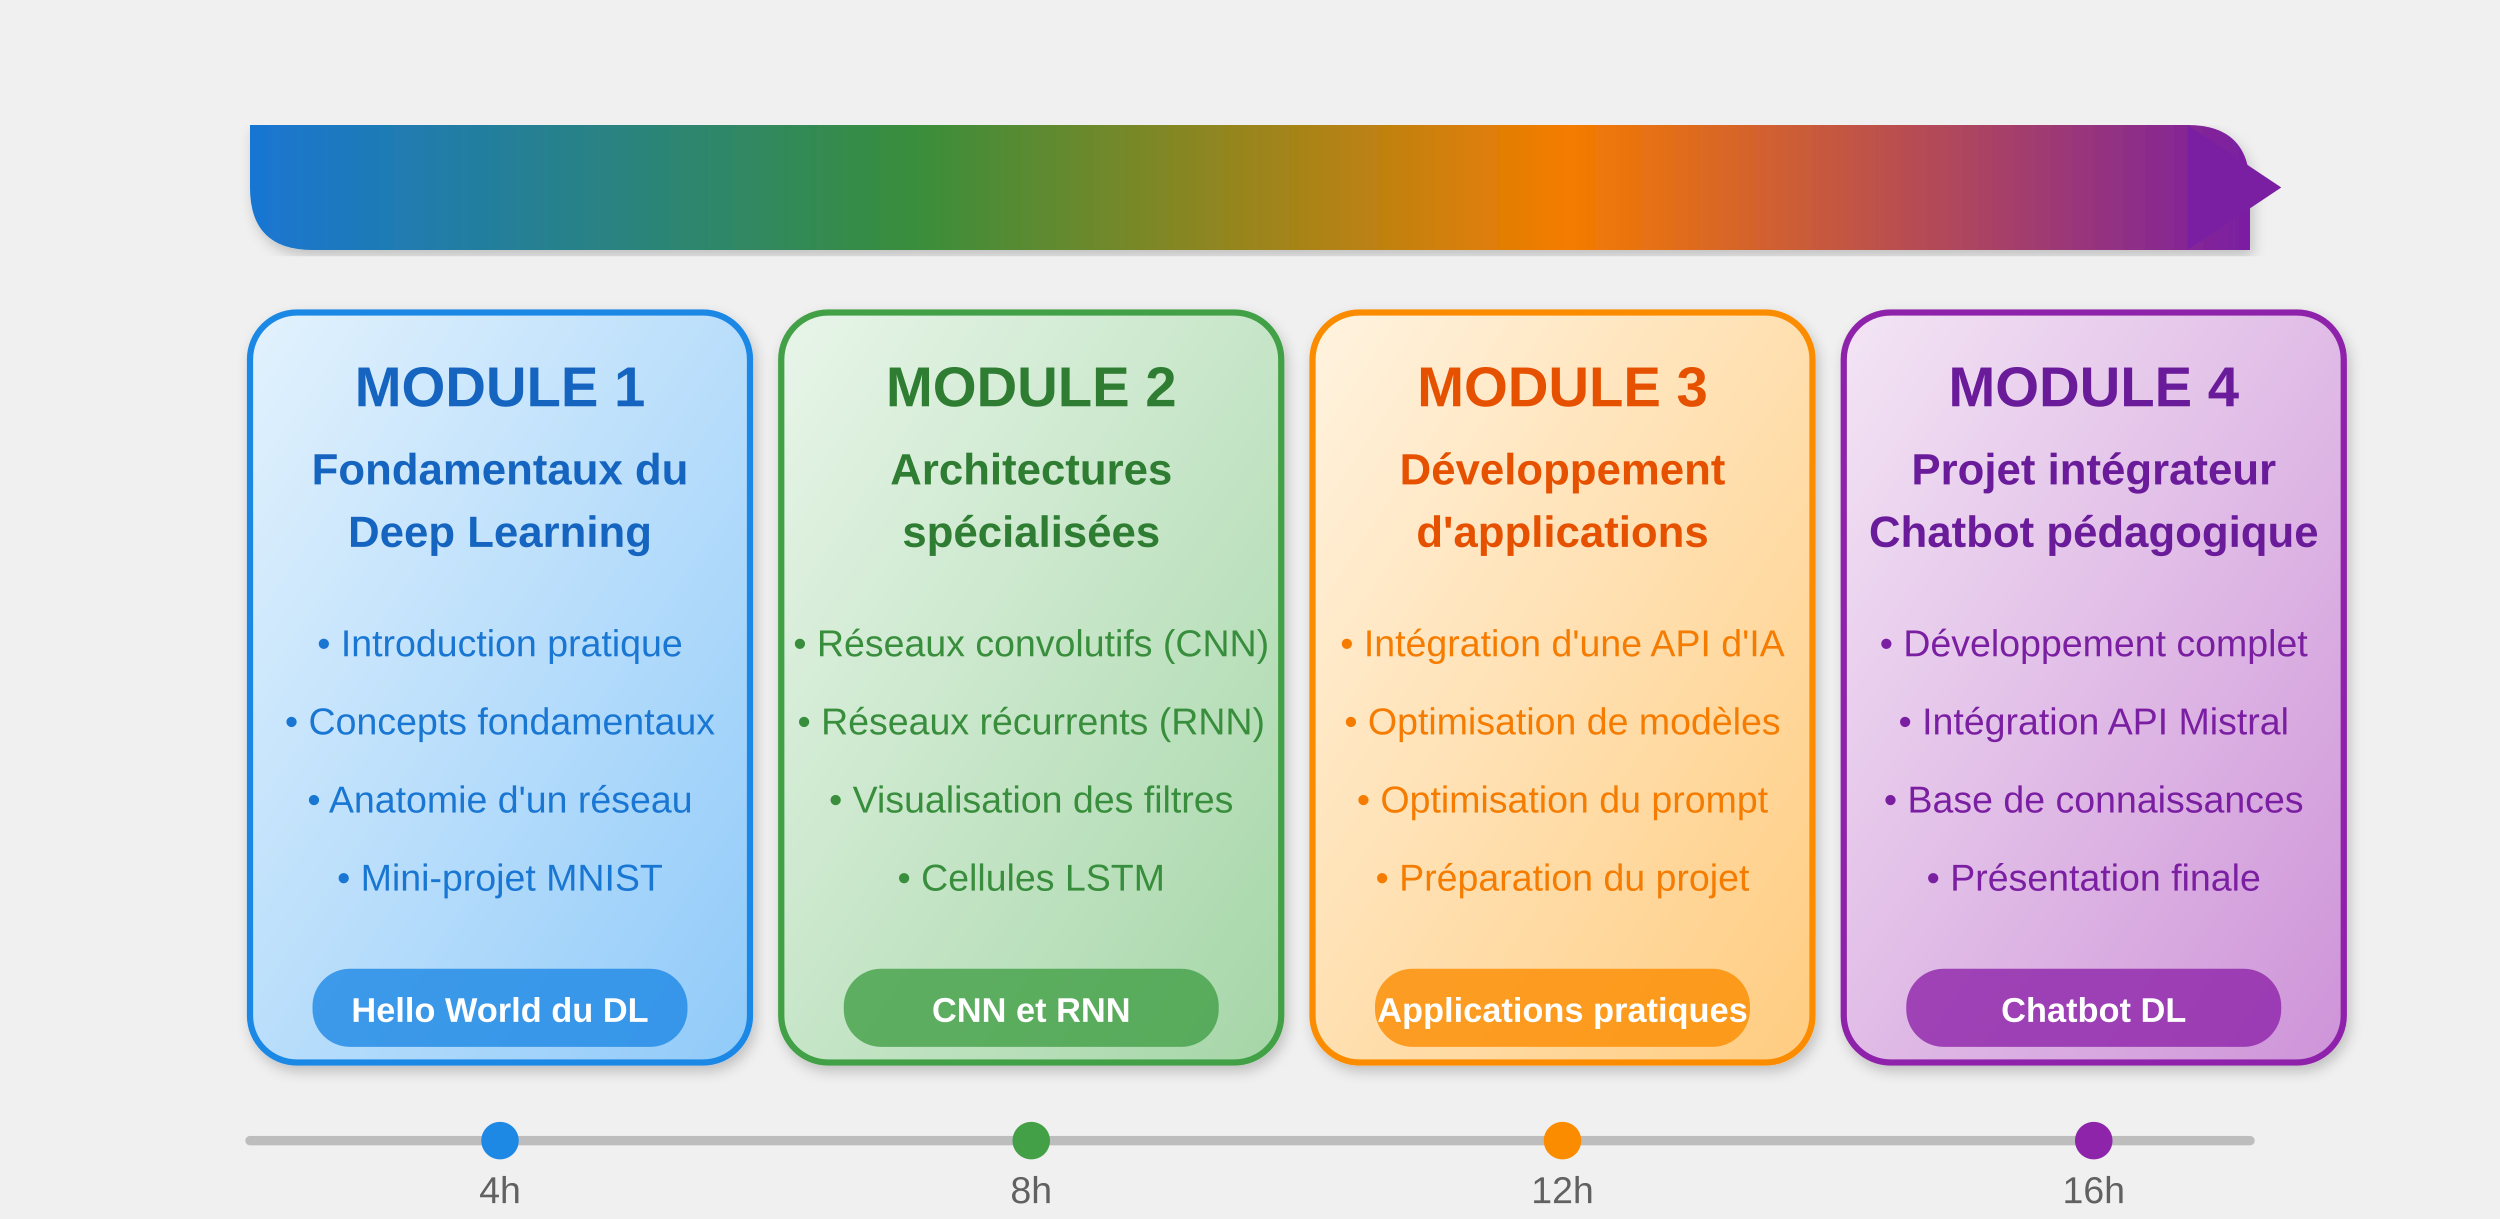
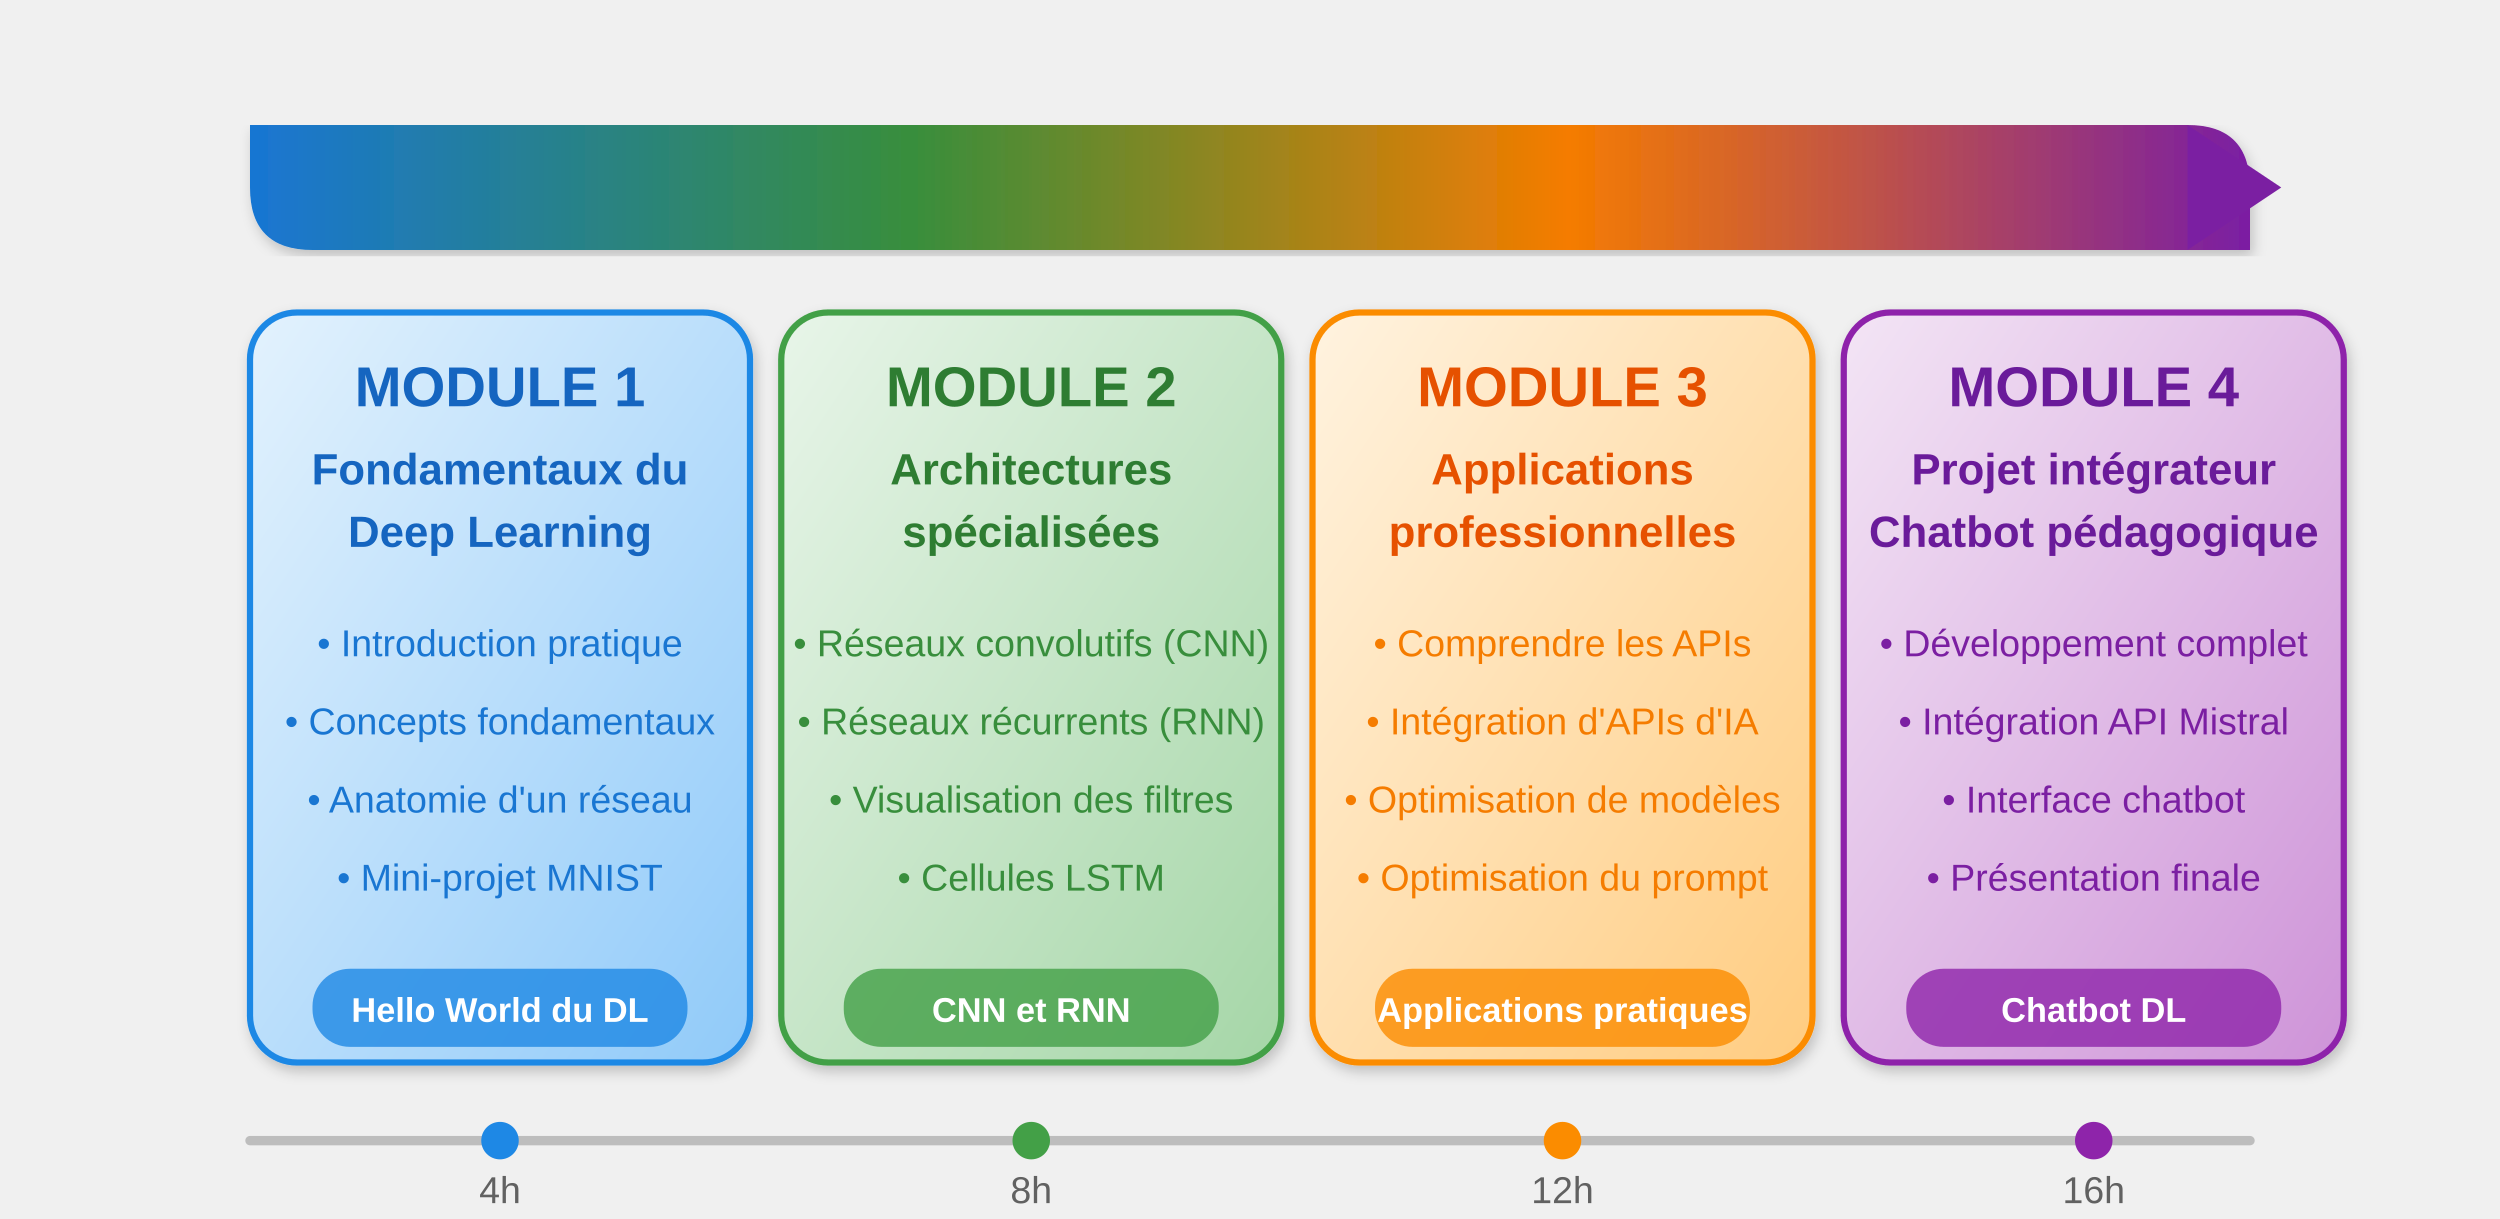
<svg xmlns="http://www.w3.org/2000/svg" width="800" height="390">
  <defs>
    <linearGradient id="module1-gradient" x1="0%" y1="0%" x2="100%" y2="100%">
      <stop offset="0%" stop-color="#E3F2FD" />
      <stop offset="100%" stop-color="#90CAF9" />
    </linearGradient>
    <linearGradient id="module2-gradient" x1="0%" y1="0%" x2="100%" y2="100%">
      <stop offset="0%" stop-color="#E8F5E9" />
      <stop offset="100%" stop-color="#A5D6A7" />
    </linearGradient>
    <linearGradient id="module3-gradient" x1="0%" y1="0%" x2="100%" y2="100%">
      <stop offset="0%" stop-color="#FFF3E0" />
      <stop offset="100%" stop-color="#FFCC80" />
    </linearGradient>
    <linearGradient id="module4-gradient" x1="0%" y1="0%" x2="100%" y2="100%">
      <stop offset="0%" stop-color="#F3E5F5" />
      <stop offset="100%" stop-color="#CE93D8" />
    </linearGradient>
    <linearGradient id="arrow-gradient" x1="0%" y1="0%" x2="100%" y2="0%">
      <stop offset="0%" stop-color="#1976D2" />
      <stop offset="33%" stop-color="#388E3C" />
      <stop offset="66%" stop-color="#F57C00" />
      <stop offset="100%" stop-color="#7B1FA2" />
    </linearGradient>
    <filter id="shadow" x="-5%" y="-5%" width="110%" height="110%">
      <feDropShadow dx="1" dy="2" stdDeviation="2" flood-opacity="0.2" />
    </filter>
  </defs>
  <path d="M 100,40 H 700 Q 720,40 720,60 V 80 H 100 Q 80,80 80,60 V 40 Z" fill="url(#arrow-gradient)" filter="url(#shadow)" />
  <polygon points="700,40 730,60 700,80" fill="#7B1FA2" />
  <rect x="80" y="100" width="160" height="240" rx="15" ry="15" fill="url(#module1-gradient)" stroke="#1E88E5" stroke-width="2" filter="url(#shadow)" />
  <text x="160" y="130" font-family="Arial, sans-serif" font-size="18" font-weight="bold" text-anchor="middle" fill="#1565C0">MODULE 1</text>
  <text x="160" y="155" font-family="Arial, sans-serif" font-size="14" font-weight="bold" text-anchor="middle" fill="#1565C0">Fondamentaux du</text>
  <text x="160" y="175" font-family="Arial, sans-serif" font-size="14" font-weight="bold" text-anchor="middle" fill="#1565C0">Deep Learning</text>
  <text x="160" y="210" font-family="Arial, sans-serif" font-size="12" text-anchor="middle" fill="#1976D2">• Introduction pratique</text>
  <text x="160" y="235" font-family="Arial, sans-serif" font-size="12" text-anchor="middle" fill="#1976D2">• Concepts fondamentaux</text>
  <text x="160" y="260" font-family="Arial, sans-serif" font-size="12" text-anchor="middle" fill="#1976D2">• Anatomie d'un réseau</text>
  <text x="160" y="285" font-family="Arial, sans-serif" font-size="12" text-anchor="middle" fill="#1976D2">• Mini-projet MNIST</text>
  <rect x="100" y="310" width="120" height="25" rx="12" ry="12" fill="#1E88E5" opacity="0.8" />
  <text x="160" y="327" font-family="Arial, sans-serif" font-size="11" font-weight="bold" text-anchor="middle" fill="white">Hello World du DL</text>
  <rect x="250" y="100" width="160" height="240" rx="15" ry="15" fill="url(#module2-gradient)" stroke="#43A047" stroke-width="2" filter="url(#shadow)" />
  <text x="330" y="130" font-family="Arial, sans-serif" font-size="18" font-weight="bold" text-anchor="middle" fill="#2E7D32">MODULE 2</text>
  <text x="330" y="155" font-family="Arial, sans-serif" font-size="14" font-weight="bold" text-anchor="middle" fill="#2E7D32">Architectures</text>
  <text x="330" y="175" font-family="Arial, sans-serif" font-size="14" font-weight="bold" text-anchor="middle" fill="#2E7D32">spécialisées</text>
  <text x="330" y="210" font-family="Arial, sans-serif" font-size="12" text-anchor="middle" fill="#388E3C">• Réseaux convolutifs (CNN)</text>
  <text x="330" y="235" font-family="Arial, sans-serif" font-size="12" text-anchor="middle" fill="#388E3C">• Réseaux récurrents (RNN)</text>
  <text x="330" y="260" font-family="Arial, sans-serif" font-size="12" text-anchor="middle" fill="#388E3C">• Visualisation des filtres</text>
  <text x="330" y="285" font-family="Arial, sans-serif" font-size="12" text-anchor="middle" fill="#388E3C">• Cellules LSTM</text>
  <rect x="270" y="310" width="120" height="25" rx="12" ry="12" fill="#43A047" opacity="0.8" />
  <text x="330" y="327" font-family="Arial, sans-serif" font-size="11" font-weight="bold" text-anchor="middle" fill="white">CNN et RNN</text>
  <rect x="420" y="100" width="160" height="240" rx="15" ry="15" fill="url(#module3-gradient)" stroke="#FB8C00" stroke-width="2" filter="url(#shadow)" />
  <text x="500" y="130" font-family="Arial, sans-serif" font-size="18" font-weight="bold" text-anchor="middle" fill="#E65100">MODULE 3</text>
-   <text x="500" y="155" font-family="Arial, sans-serif" font-size="14" font-weight="bold" text-anchor="middle" fill="#E65100">Développement</text>
-   <text x="500" y="175" font-family="Arial, sans-serif" font-size="14" font-weight="bold" text-anchor="middle" fill="#E65100">d'applications</text>
-   <text x="500" y="210" font-family="Arial, sans-serif" font-size="12" text-anchor="middle" fill="#F57C00">• Intégration d'une API d'IA</text>
-   <text x="500" y="235" font-family="Arial, sans-serif" font-size="12" text-anchor="middle" fill="#F57C00">• Optimisation de modèles</text>
-   <text x="500" y="260" font-family="Arial, sans-serif" font-size="12" text-anchor="middle" fill="#F57C00">• Optimisation du prompt</text>
-   <text x="500" y="285" font-family="Arial, sans-serif" font-size="12" text-anchor="middle" fill="#F57C00">• Préparation du projet</text>
+   <text x="500" y="155" font-family="Arial, sans-serif" font-size="14" font-weight="bold" text-anchor="middle" fill="#E65100">Applications</text>
+   <text x="500" y="175" font-family="Arial, sans-serif" font-size="14" font-weight="bold" text-anchor="middle" fill="#E65100">professionnelles</text>
+   <text x="500" y="210" font-family="Arial, sans-serif" font-size="12" text-anchor="middle" fill="#F57C00">• Comprendre les APIs</text>
+   <text x="500" y="235" font-family="Arial, sans-serif" font-size="12" text-anchor="middle" fill="#F57C00">• Intégration d'APIs d'IA</text>
+   <text x="500" y="260" font-family="Arial, sans-serif" font-size="12" text-anchor="middle" fill="#F57C00">• Optimisation de modèles</text>
+   <text x="500" y="285" font-family="Arial, sans-serif" font-size="12" text-anchor="middle" fill="#F57C00">• Optimisation du prompt</text>
  <rect x="440" y="310" width="120" height="25" rx="12" ry="12" fill="#FB8C00" opacity="0.8" />
  <text x="500" y="327" font-family="Arial, sans-serif" font-size="11" font-weight="bold" text-anchor="middle" fill="white">Applications pratiques</text>
  <rect x="590" y="100" width="160" height="240" rx="15" ry="15" fill="url(#module4-gradient)" stroke="#8E24AA" stroke-width="2" filter="url(#shadow)" />
  <text x="670" y="130" font-family="Arial, sans-serif" font-size="18" font-weight="bold" text-anchor="middle" fill="#6A1B9A">MODULE 4</text>
  <text x="670" y="155" font-family="Arial, sans-serif" font-size="14" font-weight="bold" text-anchor="middle" fill="#6A1B9A">Projet intégrateur</text>
  <text x="670" y="175" font-family="Arial, sans-serif" font-size="14" font-weight="bold" text-anchor="middle" fill="#6A1B9A">Chatbot pédagogique</text>
  <text x="670" y="210" font-family="Arial, sans-serif" font-size="12" text-anchor="middle" fill="#7B1FA2">• Développement complet</text>
  <text x="670" y="235" font-family="Arial, sans-serif" font-size="12" text-anchor="middle" fill="#7B1FA2">• Intégration API Mistral</text>
-   <text x="670" y="260" font-family="Arial, sans-serif" font-size="12" text-anchor="middle" fill="#7B1FA2">• Base de connaissances</text>
+   <text x="670" y="260" font-family="Arial, sans-serif" font-size="12" text-anchor="middle" fill="#7B1FA2">• Interface chatbot</text>
  <text x="670" y="285" font-family="Arial, sans-serif" font-size="12" text-anchor="middle" fill="#7B1FA2">• Présentation finale</text>
  <rect x="610" y="310" width="120" height="25" rx="12" ry="12" fill="#8E24AA" opacity="0.8" />
  <text x="670" y="327" font-family="Arial, sans-serif" font-size="11" font-weight="bold" text-anchor="middle" fill="white">Chatbot DL</text>
  <line x1="80" y1="365" x2="720" y2="365" stroke="#BDBDBD" stroke-width="3" stroke-linecap="round" />
  <circle cx="160" cy="365" r="6" fill="#1E88E5" />
  <circle cx="330" cy="365" r="6" fill="#43A047" />
  <circle cx="500" cy="365" r="6" fill="#FB8C00" />
  <circle cx="670" cy="365" r="6" fill="#8E24AA" />
  <text x="160" y="385" font-family="Arial, sans-serif" font-size="12" text-anchor="middle" fill="#616161">4h</text>
  <text x="330" y="385" font-family="Arial, sans-serif" font-size="12" text-anchor="middle" fill="#616161">8h</text>
  <text x="500" y="385" font-family="Arial, sans-serif" font-size="12" text-anchor="middle" fill="#616161">12h</text>
  <text x="670" y="385" font-family="Arial, sans-serif" font-size="12" text-anchor="middle" fill="#616161">16h</text>
</svg>
